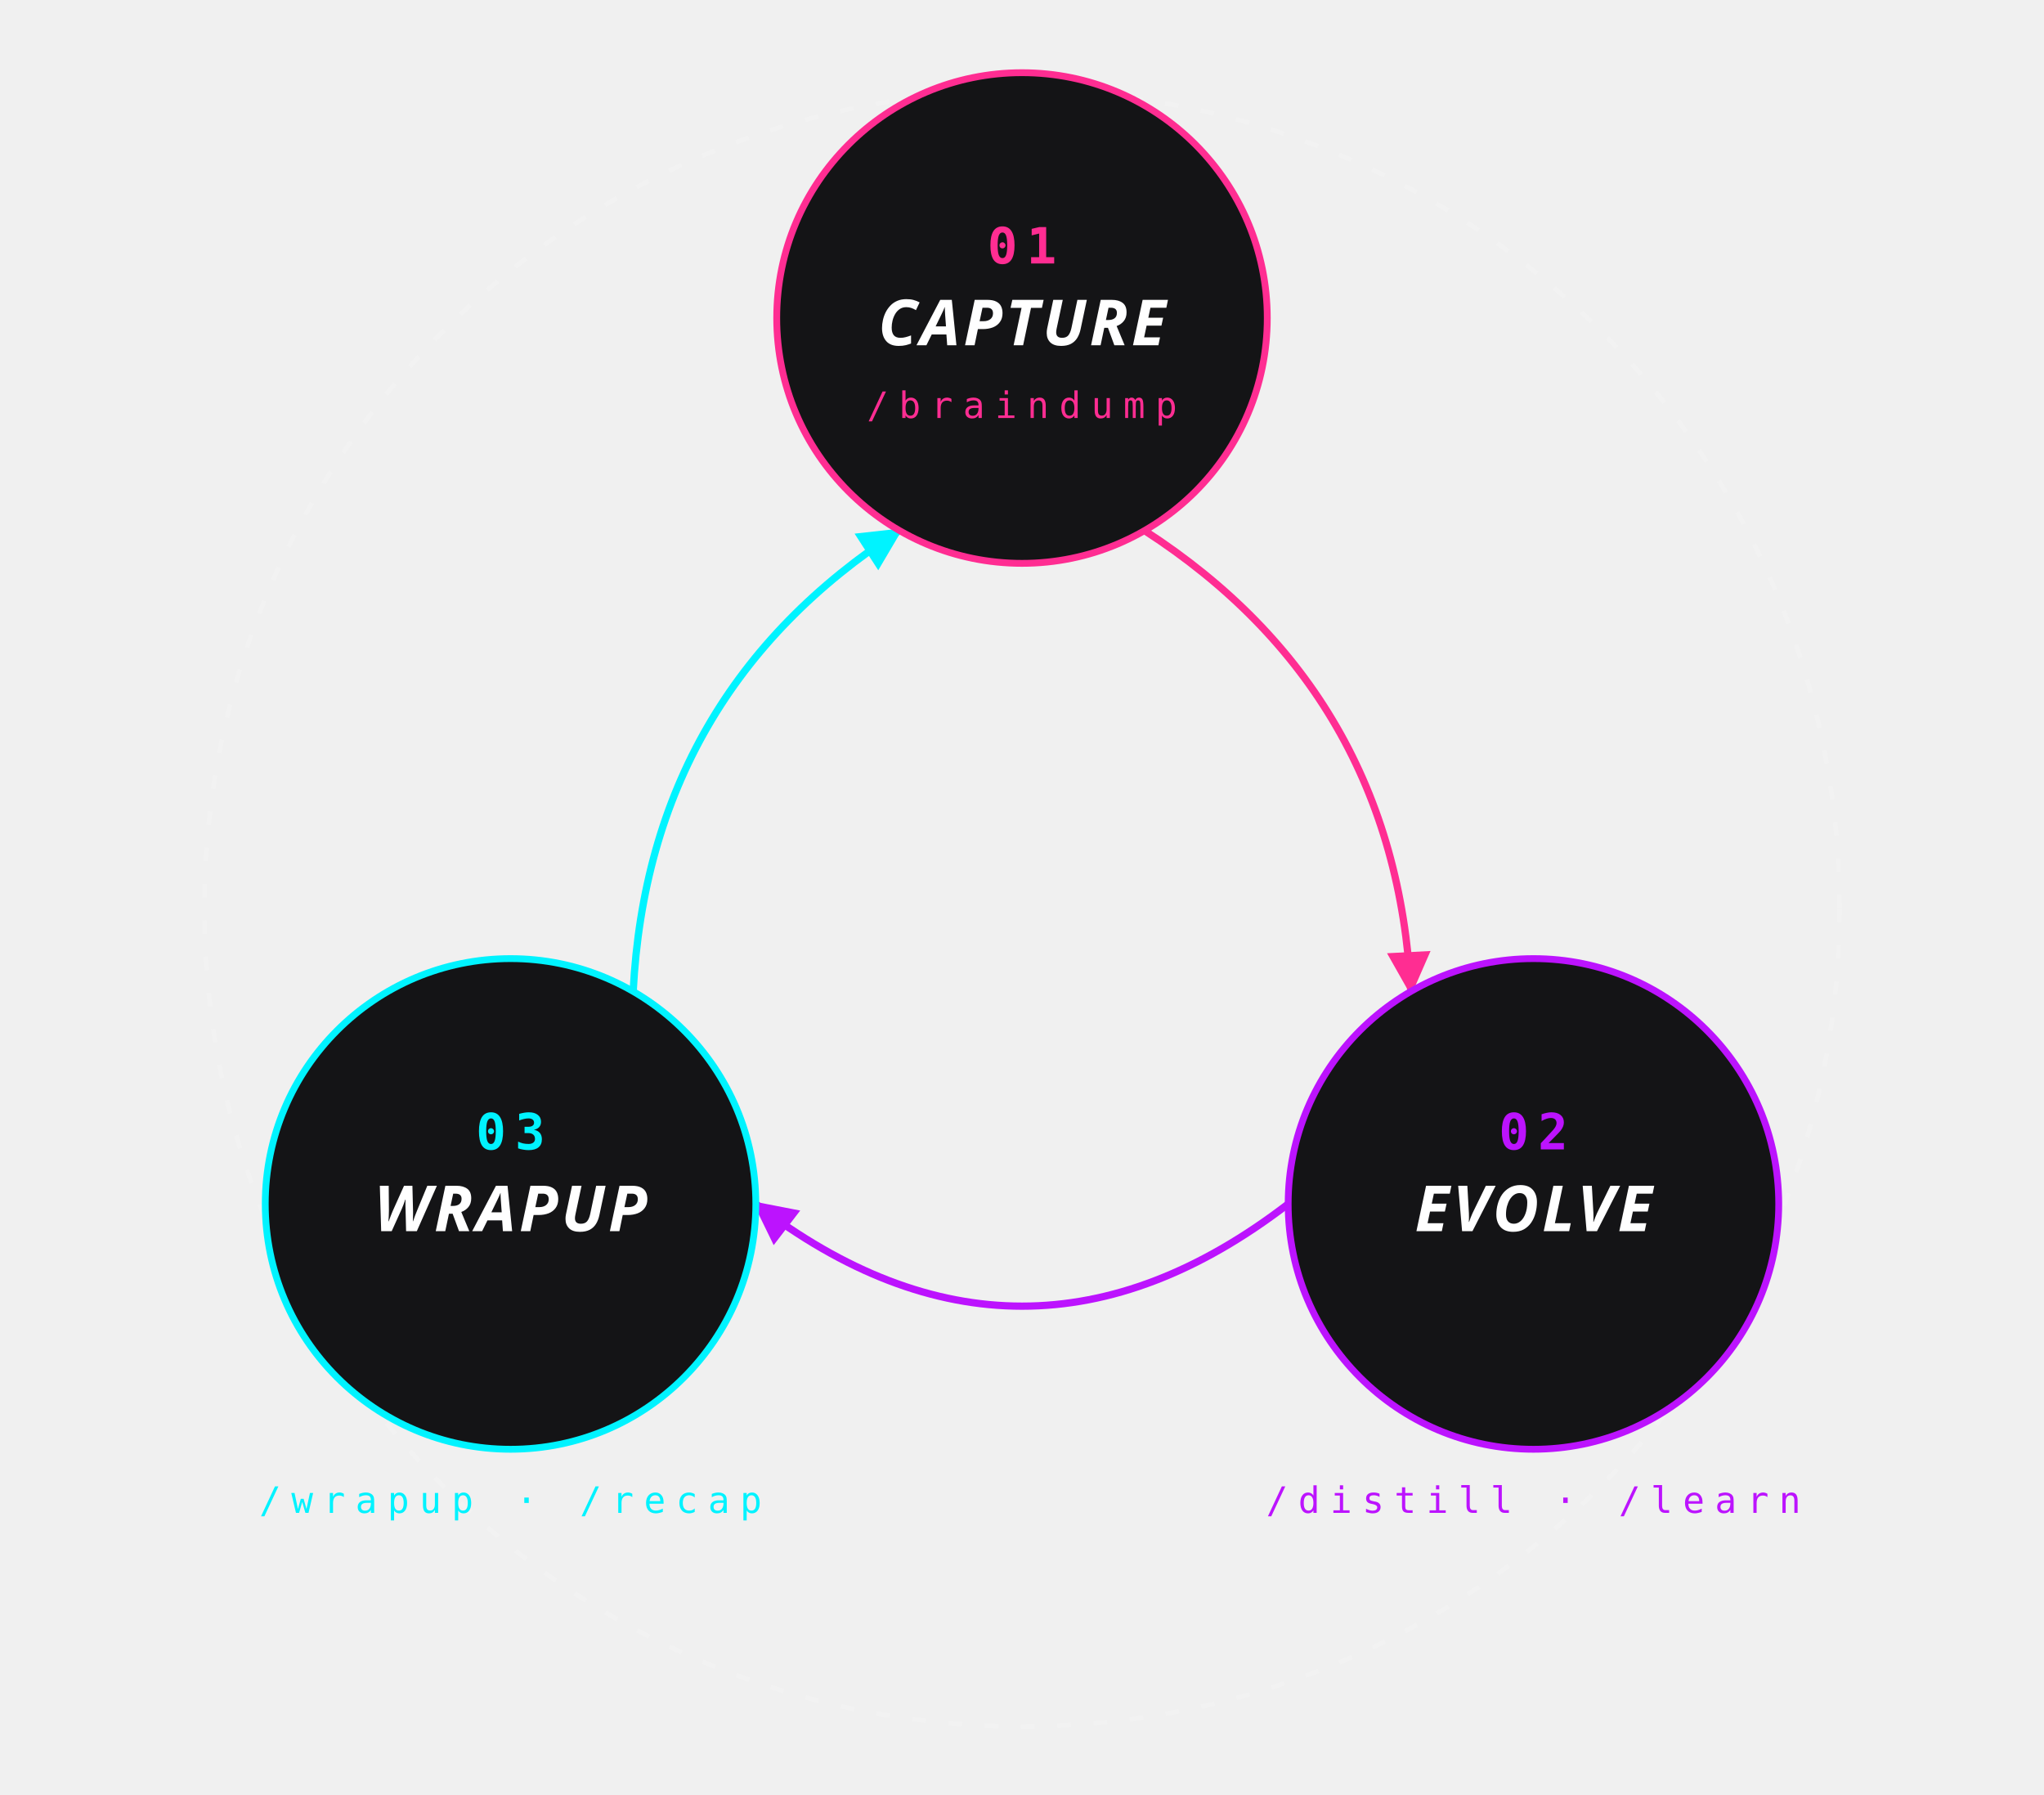
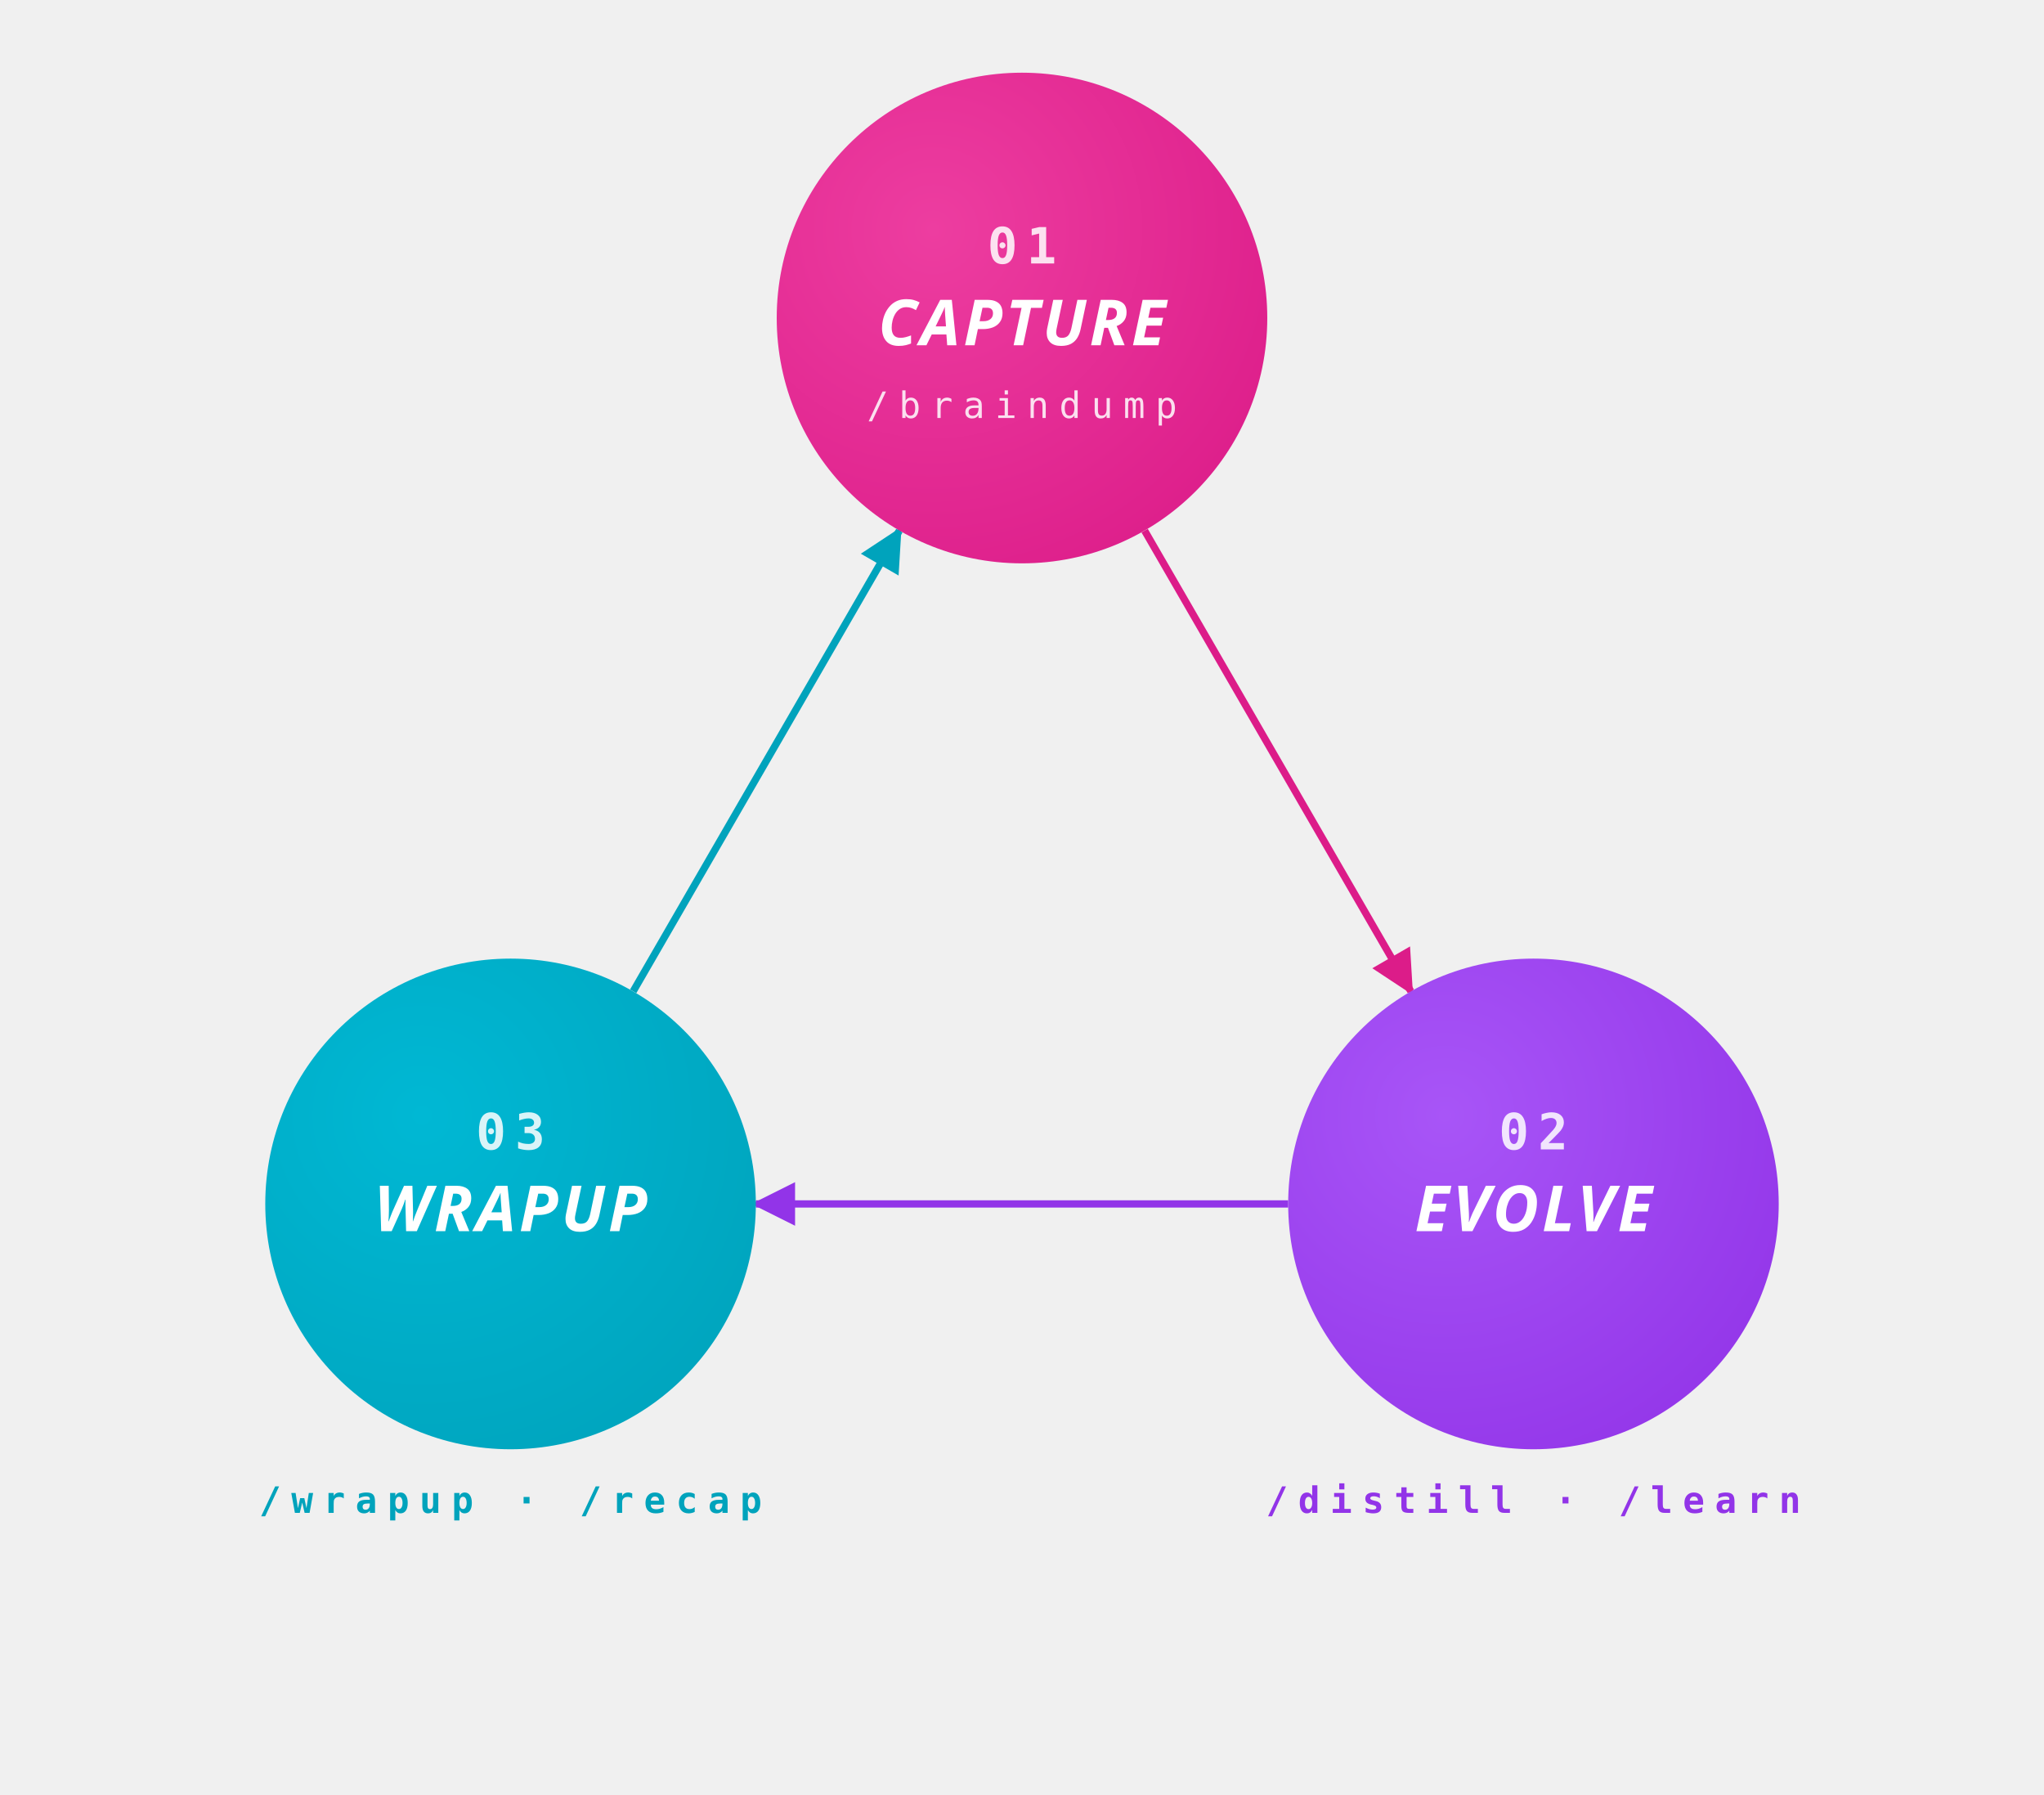
<svg xmlns="http://www.w3.org/2000/svg" viewBox="-225 -200 450 395" width="450" height="395" role="img" aria-labelledby="title desc" font-family="'Chakra Petch', 'Inter', ui-sans-serif, system-ui, sans-serif">
  <style>
-     .text-strong { fill: #ffffff; }
-     .text-soft   { fill: rgba(255,255,255,0.78); }
-     .text-fade   { fill: rgba(255,255,255,0.50); }
-     .text-mute   { fill: rgba(255,255,255,0.35); }
- 
    .leg { animation: leg-pulse 4.5s linear infinite; }
    .leg-2 { animation-delay: 1.5s; }
    .leg-3 { animation-delay: 3s; }
    @keyframes leg-pulse {
-       0%, 33%, 100% { opacity: 0.5; }
+       0%, 33%, 100% { opacity: 0.6; }
      10%           { opacity: 1; }
    }

-     .ring-orbit { animation: ring-orbit-spin 90s linear infinite; transform-origin: 0 0; }
-     @keyframes ring-orbit-spin { to { transform: rotate(360deg); } }
+     .core-1 { animation: core-breathe 6s ease-in-out infinite; transform-origin: center; transform-box: fill-box; }
+     .core-2 { animation: core-breathe 6s ease-in-out infinite; animation-delay: 2s; transform-origin: center; transform-box: fill-box; }
+     .core-3 { animation: core-breathe 6s ease-in-out infinite; animation-delay: 4s; transform-origin: center; transform-box: fill-box; }
+     @keyframes core-breathe {
+       0%, 100% { transform: scale(1); }
+       50%      { transform: scale(1.04); }
+     }

    @media (prefers-reduced-motion: reduce) {
-       .leg, .ring-orbit { animation: none; opacity: 0.5; }
+       .leg, .core-1, .core-2, .core-3 { animation: none; opacity: 1; }
    }
  </style>
  <defs>
    <marker id="ah-1" viewBox="0 0 10 10" refX="9" refY="5" markerWidth="6" markerHeight="6" orient="auto-start-reverse">
-       <path d="M 0 0 L 10 5 L 0 10 z" fill="#ff2d92" />
+       <path d="M 0 0 L 10 5 L 0 10 z" fill="#dc1c89" />
    </marker>
    <marker id="ah-2" viewBox="0 0 10 10" refX="9" refY="5" markerWidth="6" markerHeight="6" orient="auto-start-reverse">
-       <path d="M 0 0 L 10 5 L 0 10 z" fill="#bc13fe" />
+       <path d="M 0 0 L 10 5 L 0 10 z" fill="#9234e8" />
    </marker>
    <marker id="ah-3" viewBox="0 0 10 10" refX="9" refY="5" markerWidth="6" markerHeight="6" orient="auto-start-reverse">
-       <path d="M 0 0 L 10 5 L 0 10 z" fill="#00f3ff" />
+       <path d="M 0 0 L 10 5 L 0 10 z" fill="#00a3bc" />
    </marker>
+     <radialGradient id="g-capture-fill" cx="0.32" cy="0.32" r="0.85">
+       <stop offset="0%" stop-color="#ed3da0" stop-opacity="1" />
+       <stop offset="100%" stop-color="#dc1c89" stop-opacity="1" />
+     </radialGradient>
+     <radialGradient id="g-evolve-fill" cx="0.32" cy="0.32" r="0.85">
+       <stop offset="0%" stop-color="#a855f7" stop-opacity="1" />
+       <stop offset="100%" stop-color="#9234e8" stop-opacity="1" />
+     </radialGradient>
+     <radialGradient id="g-wrapup-fill" cx="0.32" cy="0.32" r="0.85">
+       <stop offset="0%" stop-color="#00b8d4" stop-opacity="1" />
+       <stop offset="100%" stop-color="#00a3bc" stop-opacity="1" />
+     </radialGradient>
  </defs>
-   <circle class="ring-orbit" cx="0" cy="0" r="180" fill="none" stroke="rgba(255,255,255,0.14)" stroke-width="1" stroke-dasharray="3 5" />
  <g class="leg">
-     <path d="M 27 -83.2 Q 82.2 -47.5 85.6 18.2" fill="none" stroke="#ff2d92" stroke-width="1.6" marker-end="url(#ah-1)" />
+     <path id="leg-1" d="M 27 -83.2 L 85.6 18.2" fill="none" stroke="#dc1c89" stroke-width="1.6" marker-end="url(#ah-1)" />
  </g>
  <g class="leg leg-2">
-     <path d="M 58.6 65 Q 0 110 -58.6 65" fill="none" stroke="#bc13fe" stroke-width="1.6" marker-end="url(#ah-2)" />
+     <path id="leg-2" d="M 58.6 65 L -58.6 65" fill="none" stroke="#9234e8" stroke-width="1.6" marker-end="url(#ah-2)" />
  </g>
  <g class="leg leg-3">
-     <path d="M -85.6 18.2 Q -82.2 -47.5 -27 -83.2" fill="none" stroke="#00f3ff" stroke-width="1.6" marker-end="url(#ah-3)" />
+     <path id="leg-3" d="M -85.6 18.2 L -27 -83.2" fill="none" stroke="#00a3bc" stroke-width="1.6" marker-end="url(#ah-3)" />
  </g>
  <g transform="translate(0,-130)">
-     <circle cx="0" cy="0" r="54" fill="rgba(2,2,4,0.92)" stroke="#ff2d92" stroke-width="1.5" />
-     <text x="0" y="-12" text-anchor="middle" font-family="'JetBrains Mono', monospace" font-size="11" font-weight="700" fill="#ff2d92" letter-spacing="0.18em">01</text>
-     <text x="0" y="6" text-anchor="middle" font-family="'Chakra Petch', sans-serif" font-style="italic" font-weight="700" font-size="14" letter-spacing="0.05em" class="text-strong">CAPTURE</text>
-     <text x="0" y="22" text-anchor="middle" font-family="'JetBrains Mono', monospace" font-size="8" letter-spacing="0.28em" fill="#ff2d92">/braindump</text>
+     <circle class="core-1" cx="0" cy="0" r="54" fill="url(#g-capture-fill)" />
+     <text x="0" y="-12" text-anchor="middle" font-family="'JetBrains Mono', monospace" font-size="11" font-weight="700" fill="rgba(255,255,255,0.85)" letter-spacing="0.18em">01</text>
+     <text x="0" y="6" text-anchor="middle" font-family="'Chakra Petch', sans-serif" font-style="italic" font-weight="700" font-size="14" letter-spacing="0.05em" fill="#ffffff">CAPTURE</text>
+     <text x="0" y="22" text-anchor="middle" font-family="'JetBrains Mono', monospace" font-size="8" letter-spacing="0.28em" fill="rgba(255,255,255,0.85)">/braindump</text>
  </g>
  <g transform="translate(112.6,65)">
-     <circle cx="0" cy="0" r="54" fill="rgba(2,2,4,0.92)" stroke="#bc13fe" stroke-width="1.5" />
-     <text x="0" y="-12" text-anchor="middle" font-family="'JetBrains Mono', monospace" font-size="11" font-weight="700" fill="#bc13fe" letter-spacing="0.18em">02</text>
-     <text x="0" y="6" text-anchor="middle" font-family="'Chakra Petch', sans-serif" font-style="italic" font-weight="700" font-size="14" letter-spacing="0.05em" class="text-strong">EVOLVE</text>
-     <text x="0" y="68" text-anchor="middle" font-family="'JetBrains Mono', monospace" font-size="8" letter-spacing="0.28em" fill="#bc13fe">/distill · /learn</text>
+     <circle class="core-2" cx="0" cy="0" r="54" fill="url(#g-evolve-fill)" />
+     <text x="0" y="-12" text-anchor="middle" font-family="'JetBrains Mono', monospace" font-size="11" font-weight="700" fill="rgba(255,255,255,0.85)" letter-spacing="0.18em">02</text>
+     <text x="0" y="6" text-anchor="middle" font-family="'Chakra Petch', sans-serif" font-style="italic" font-weight="700" font-size="14" letter-spacing="0.05em" fill="#ffffff">EVOLVE</text>
+     <text x="0" y="68" text-anchor="middle" font-family="'JetBrains Mono', monospace" font-size="8" font-weight="600" letter-spacing="0.28em" fill="#9234e8">/distill · /learn</text>
  </g>
  <g transform="translate(-112.6,65)">
-     <circle cx="0" cy="0" r="54" fill="rgba(2,2,4,0.92)" stroke="#00f3ff" stroke-width="1.5" />
-     <text x="0" y="-12" text-anchor="middle" font-family="'JetBrains Mono', monospace" font-size="11" font-weight="700" fill="#00f3ff" letter-spacing="0.18em">03</text>
-     <text x="0" y="6" text-anchor="middle" font-family="'Chakra Petch', sans-serif" font-style="italic" font-weight="700" font-size="14" letter-spacing="0.05em" class="text-strong">WRAPUP</text>
-     <text x="0" y="68" text-anchor="middle" font-family="'JetBrains Mono', monospace" font-size="8" letter-spacing="0.28em" fill="#00f3ff">/wrapup · /recap</text>
+     <circle class="core-3" cx="0" cy="0" r="54" fill="url(#g-wrapup-fill)" />
+     <text x="0" y="-12" text-anchor="middle" font-family="'JetBrains Mono', monospace" font-size="11" font-weight="700" fill="rgba(255,255,255,0.85)" letter-spacing="0.18em">03</text>
+     <text x="0" y="6" text-anchor="middle" font-family="'Chakra Petch', sans-serif" font-style="italic" font-weight="700" font-size="14" letter-spacing="0.05em" fill="#ffffff">WRAPUP</text>
+     <text x="0" y="68" text-anchor="middle" font-family="'JetBrains Mono', monospace" font-size="8" font-weight="600" letter-spacing="0.28em" fill="#00a3bc">/wrapup · /recap</text>
+   </g>
+   <g class="motion-layer">
+     <circle r="3.5" fill="#dc1c89" opacity="0">
+       <animateMotion dur="5.4s" calcMode="linear" keyPoints="0;1;1" keyTimes="0;0.333;1" repeatCount="indefinite" path="M 27 -83.2 L 85.6 18.2" />
+       <animate attributeName="opacity" values="0;1;1;0;0" keyTimes="0;0.02;0.31;0.333;1" dur="5.4s" repeatCount="indefinite" />
+     </circle>
+     <circle cx="112.6" cy="65" r="54" fill="none" stroke="#9234e8" stroke-width="2" opacity="0">
+       <animate attributeName="r" values="54;54;76;76" keyTimes="0;0.333;0.40;1" dur="5.4s" repeatCount="indefinite" />
+       <animate attributeName="opacity" values="0;0;0.9;0;0" keyTimes="0;0.333;0.36;0.40;1" dur="5.4s" repeatCount="indefinite" />
+     </circle>
+     <circle r="3.5" fill="#9234e8" opacity="0">
+       <animateMotion dur="5.4s" begin="1.8s" calcMode="linear" keyPoints="0;1;1" keyTimes="0;0.333;1" repeatCount="indefinite" path="M 58.6 65 L -58.6 65" />
+       <animate attributeName="opacity" values="0;1;1;0;0" keyTimes="0;0.02;0.31;0.333;1" dur="5.4s" begin="1.8s" repeatCount="indefinite" />
+     </circle>
+     <circle cx="-112.6" cy="65" r="54" fill="none" stroke="#00a3bc" stroke-width="2" opacity="0">
+       <animate attributeName="r" values="54;54;76;76" keyTimes="0;0.333;0.40;1" dur="5.4s" begin="1.8s" repeatCount="indefinite" />
+       <animate attributeName="opacity" values="0;0;0.9;0;0" keyTimes="0;0.333;0.36;0.40;1" dur="5.4s" begin="1.8s" repeatCount="indefinite" />
+     </circle>
+     <circle r="3.5" fill="#00a3bc" opacity="0">
+       <animateMotion dur="5.4s" begin="3.6s" calcMode="linear" keyPoints="0;1;1" keyTimes="0;0.333;1" repeatCount="indefinite" path="M -85.6 18.2 L -27 -83.2" />
+       <animate attributeName="opacity" values="0;1;1;0;0" keyTimes="0;0.02;0.31;0.333;1" dur="5.4s" begin="3.6s" repeatCount="indefinite" />
+     </circle>
+     <circle cx="0" cy="-130" r="54" fill="none" stroke="#dc1c89" stroke-width="2" opacity="0">
+       <animate attributeName="r" values="54;54;76;76" keyTimes="0;0.333;0.40;1" dur="5.4s" begin="3.6s" repeatCount="indefinite" />
+       <animate attributeName="opacity" values="0;0;0.9;0;0" keyTimes="0;0.333;0.36;0.40;1" dur="5.4s" begin="3.6s" repeatCount="indefinite" />
+     </circle>
  </g>
</svg>
